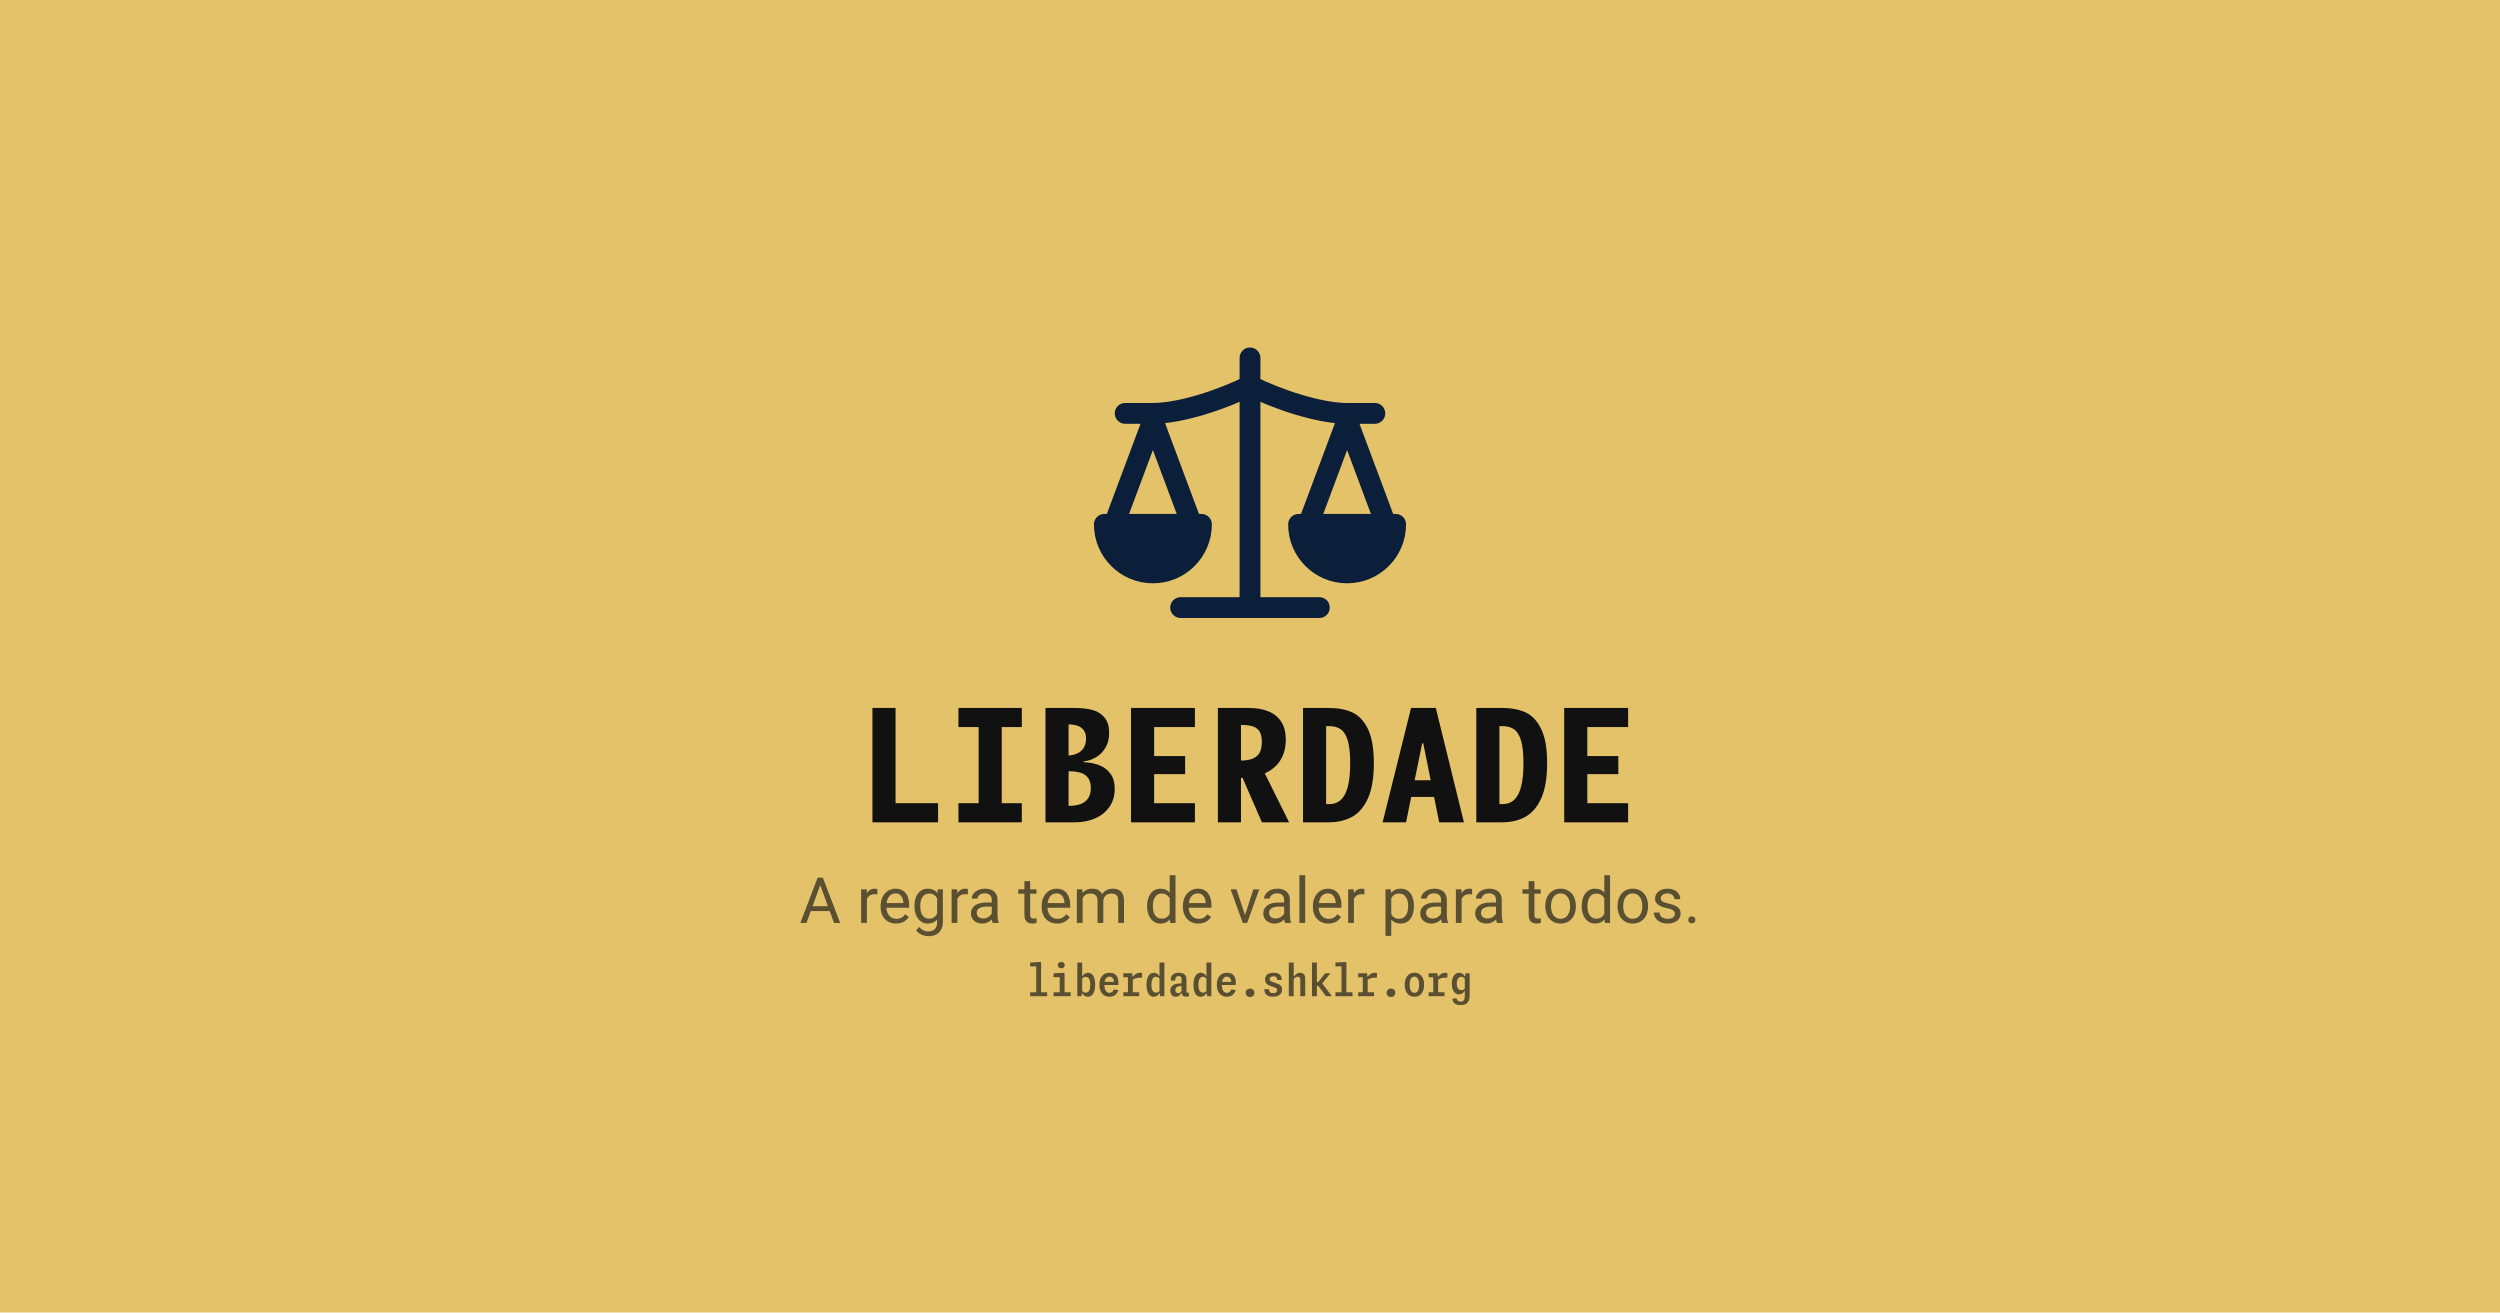
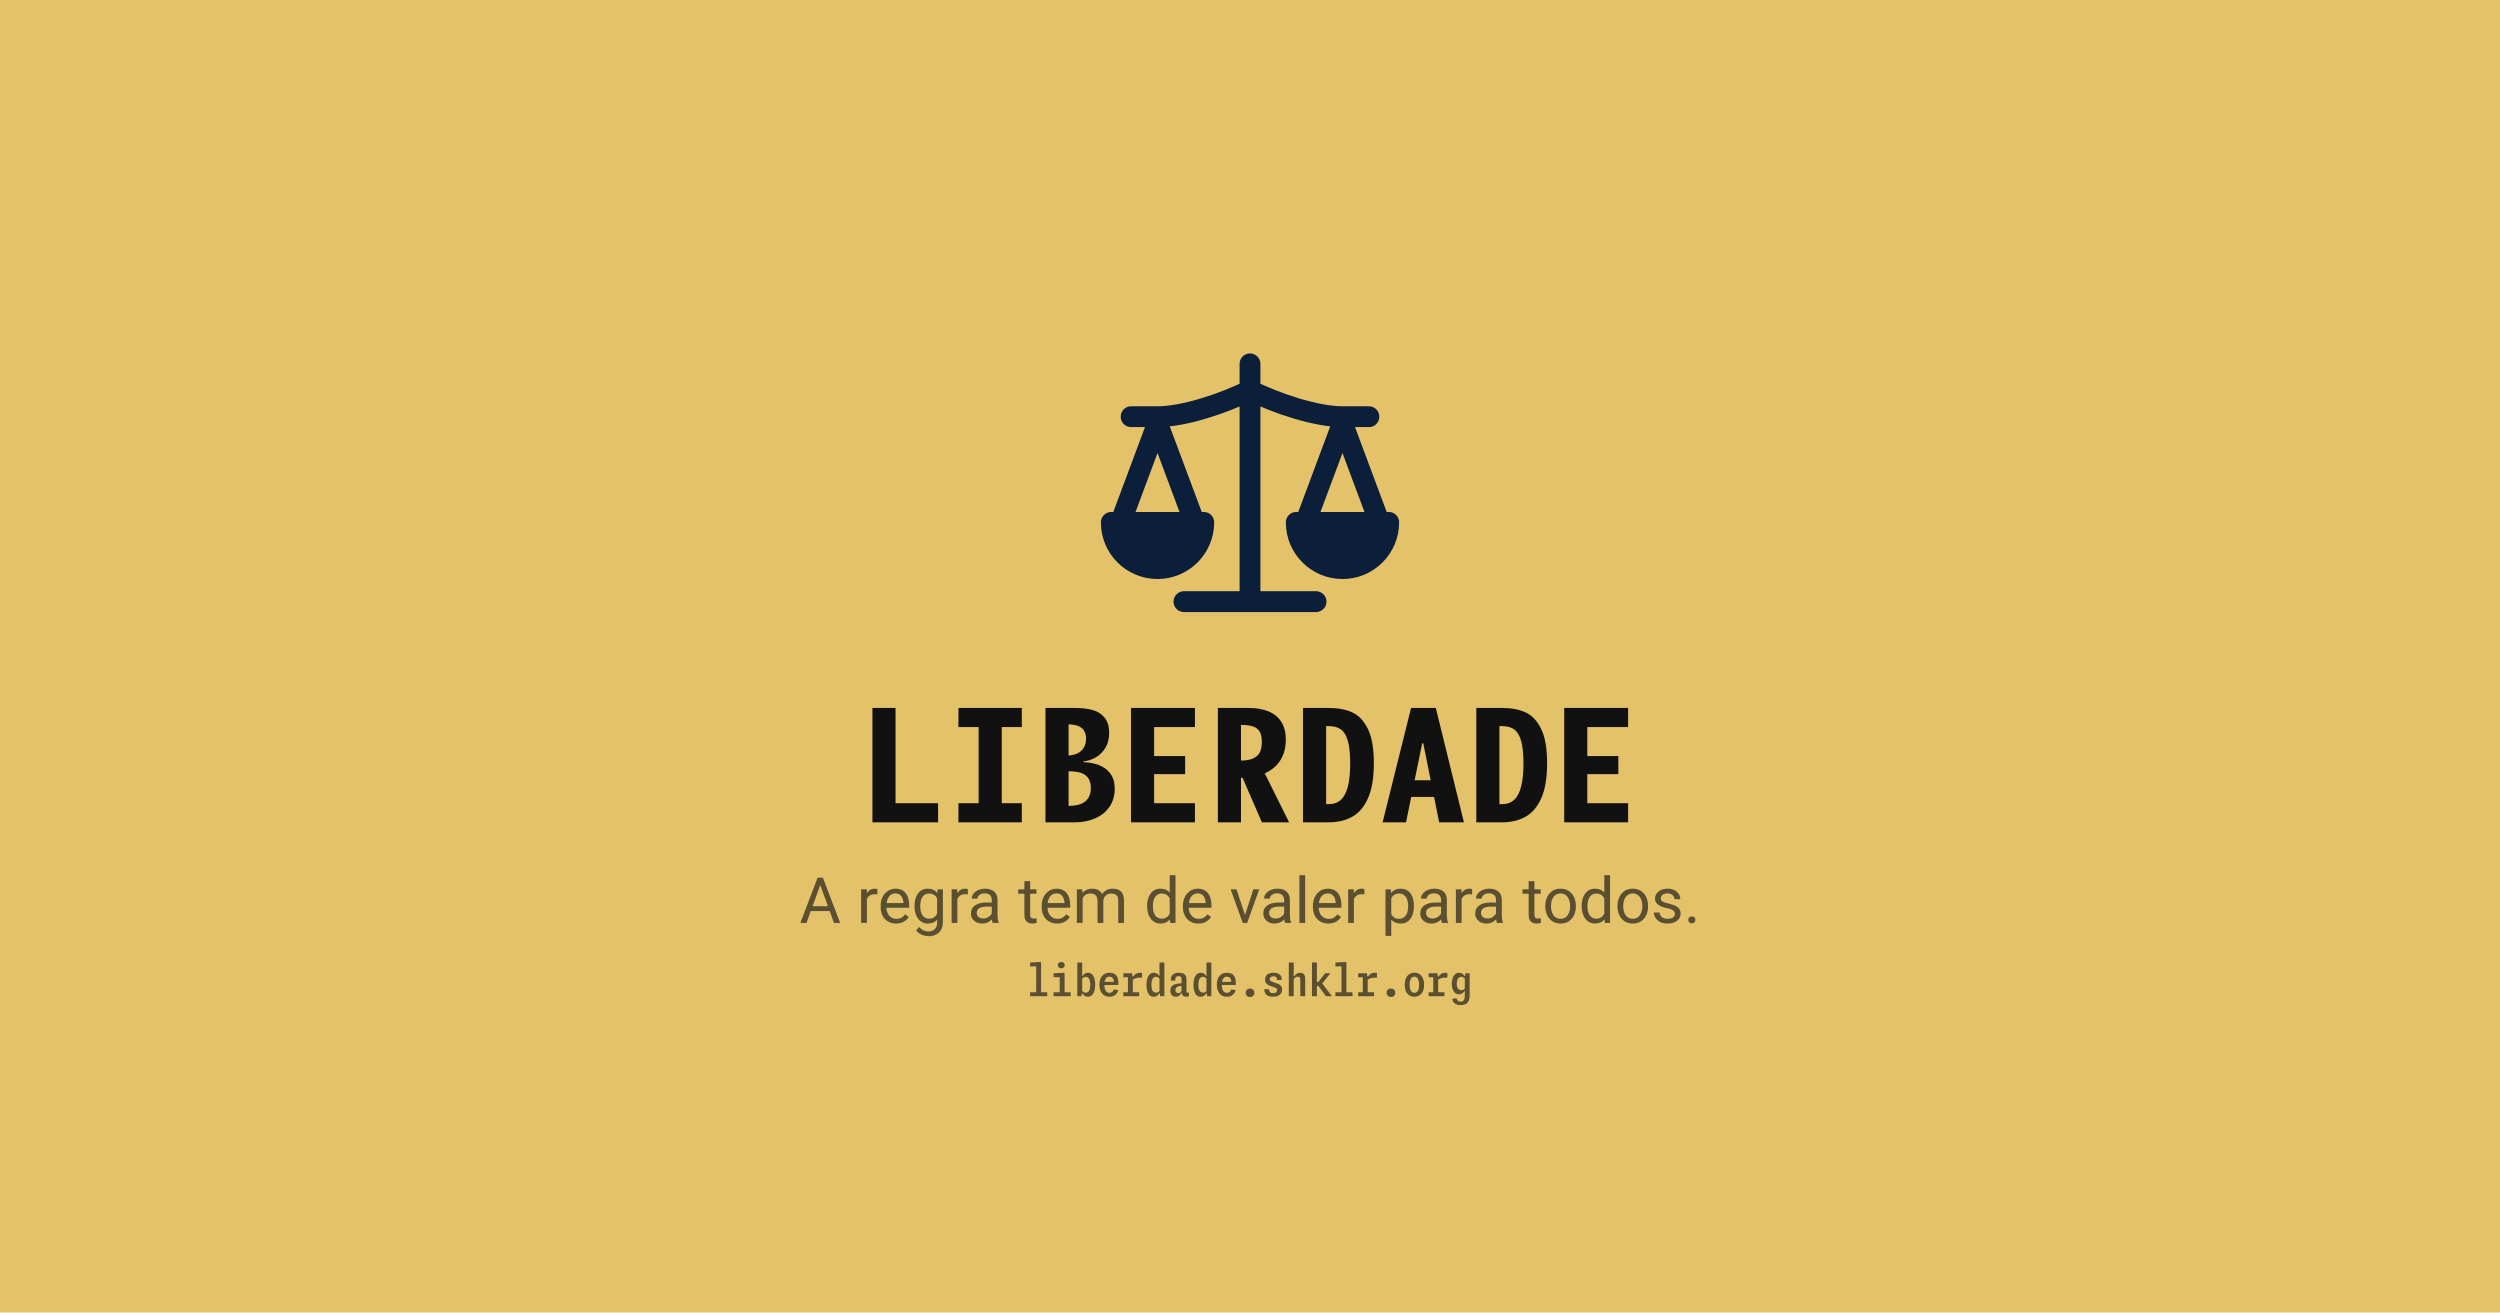
<svg xmlns="http://www.w3.org/2000/svg" width="1200" height="630" viewBox="0 0 1200 630">
  <rect width="1200" height="630" fill="#e3c26a" />
  <g transform="translate(520.100 151.816) scale(6.65833)" fill="none" stroke="none" stroke-width="1.5" stroke-linecap="round" stroke-linejoin="round">
-     <path d="M12 3v18M7 21h10M3 7h2c2 0 5-1 7-2 2 1 5 2 7 2h2M5 7.5 2.2 15M5 7.5 7.8 15M19 7.5 16.2 15M19 7.5 21.8 15" fill="none" stroke="#0b1f3a" />
-     <path d="M1.5 15h7a3.5 3.5 0 0 1-7 0z" fill="#0b1f3a" stroke="#0b1f3a" />
-     <path d="M15.5 15h7a3.5 3.5 0 0 1-7 0z" fill="#0b1f3a" stroke="#0b1f3a" />
+     <path d="M 12 3.429 v 17.143 M 7.238 20.571 h 9.524 M 3.429 7.238 h 1.905 c 1.905 0 4.762 -0.952 6.667 -1.905 1.905 0.952 4.762 1.905 6.667 1.905 h 1.905 M 5.333 7.714 2.667 14.857 M 5.333 7.714 8 14.857 M 18.667 7.714 16 14.857 M 18.667 7.714 21.333 14.857" fill="none" stroke="#0b1f3a" />
+     <path d="M 2 14.857 h 6.667 a 3.333 3.333 0 0 1 -6.667 0 z" fill="#0b1f3a" stroke="#0b1f3a" />
+     <path d="M 15.333 14.857 h 6.667 a 3.333 3.333 0 0 1 -6.667 0 z" fill="#0b1f3a" stroke="#0b1f3a" />
  </g>
  <path fill="#111111" d="M418.768 394.712V339.816H429.86V394.712ZM450.277 394.712H424.521V385.538H450.277Z M469.754 394.712V339.816H480.846V394.712ZM490.471 339.816V348.99H460.053V339.816ZM460.053 385.538H490.471V394.712H460.053Z M501.826 394.712V339.816H512.918V394.712ZM532.395 351.773Q532.395 355.946 530.609 358.917Q528.823 361.887 526.041 363.504Q523.258 365.121 520.062 365.497V365.835Q524.086 365.986 527.451 367.226Q530.816 368.467 532.94 371.287Q535.065 374.107 535.065 378.619Q535.065 383.62 532.564 387.248Q530.064 390.877 525.721 392.794Q521.378 394.712 516.002 394.712H510.437V386.816H512.881Q516.152 386.816 518.521 386.008Q520.89 385.199 522.243 383.282Q523.597 381.364 523.597 378.318Q523.597 375.16 522.281 373.393Q520.965 371.626 518.615 370.911Q516.265 370.197 512.881 370.197H505.474L505.436 362.677H511.715Q514.798 362.677 516.923 361.737Q519.047 360.797 520.175 358.954Q521.303 357.112 521.303 354.442Q521.303 352.262 520.363 350.758Q519.423 349.254 517.524 348.483Q515.626 347.712 512.881 347.712H508.181V339.816H515.776Q520.927 339.816 524.518 340.831Q528.109 341.846 530.252 344.516Q532.395 347.186 532.395 351.773Z M542.886 394.712V339.816H553.978V394.712ZM573.567 394.712H548.413V385.538H573.567ZM568.867 371.588H549.353V362.902H568.867ZM548.413 348.99V339.816H573.567V348.99Z M618.762 394.712H605.715L595.037 370.159L606.054 369.106ZM584.584 394.712V339.816H595.676V394.712ZM605.678 356.134Q605.678 353.089 604.738 351.34Q603.798 349.592 601.673 348.784Q599.549 347.975 595.939 347.975H590.525V339.816H599.323Q604.963 339.816 608.949 341.489Q612.934 343.162 615.059 346.528Q617.183 349.893 617.183 354.969Q617.183 360.646 614.664 364.782Q612.145 368.918 607.182 371.156Q602.218 373.393 595.187 373.393H591.126V365.083H595.375Q599.436 365.083 601.711 363.955Q603.986 362.827 604.832 360.891Q605.678 358.954 605.678 356.134Z M625.455 394.712V339.816H636.547V394.712ZM637.863 348.539H630.531V339.816H637.788Q644.443 339.816 649.106 341.959Q653.768 344.102 656.607 349.93Q659.446 355.758 659.446 366.324Q659.446 376.927 656.607 383.206Q653.768 389.486 648.974 392.099Q644.18 394.712 637.788 394.712H630.531V385.989H637.863Q641.36 385.989 643.616 383.921Q645.872 381.853 646.981 377.51Q648.09 373.167 648.09 366.324Q648.09 359.556 646.981 355.664Q645.872 351.773 643.691 350.156Q641.51 348.539 637.863 348.539Z M690.804 394.712 683.171 356.811H682.645L674.899 394.712H663.657L677.306 339.816H689.187L702.686 394.712ZM671.44 374.521H696.331V382.53H671.44Z M708.626 394.712V339.816H719.718V394.712ZM721.034 348.539H713.702V339.816H720.959Q727.614 339.816 732.277 341.959Q736.939 344.102 739.778 349.93Q742.617 355.758 742.617 366.324Q742.617 376.927 739.778 383.206Q736.939 389.486 732.145 392.099Q727.351 394.712 720.959 394.712H713.702V385.989H721.034Q724.531 385.989 726.787 383.921Q729.043 381.853 730.152 377.51Q731.262 373.167 731.262 366.324Q731.262 359.556 730.152 355.664Q729.043 351.773 726.862 350.156Q724.682 348.539 721.034 348.539Z M750.814 394.712V339.816H761.906V394.712ZM781.495 394.712H756.341V385.538H781.495ZM776.795 371.588H757.281V362.902H776.795ZM756.341 348.99V339.816H781.495V348.99Z" />
  <path fill="#5a4f30" d="M394.302 423.21 387.112 443.005H384.173L392.452 421.285H394.347ZM400.329 443.005 393.124 423.21 393.079 421.285H394.973L403.282 443.005ZM399.956 434.964V437.321H387.754V434.964Z M416.111 429.4V443.005H413.351V426.864H416.036ZM421.153 426.775 421.138 429.341Q420.795 429.266 420.489 429.244Q420.183 429.221 419.795 429.221Q418.841 429.221 418.11 429.52Q417.379 429.818 416.872 430.355Q416.364 430.892 416.073 431.63Q415.783 432.369 415.693 433.249L414.917 433.696Q414.917 432.234 415.208 430.952Q415.499 429.669 416.111 428.677Q416.722 427.685 417.67 427.125Q418.617 426.566 419.93 426.566Q420.228 426.566 420.616 426.633Q421.004 426.7 421.153 426.775Z M430.118 443.303Q428.432 443.303 427.067 442.729Q425.702 442.154 424.725 441.11Q423.748 440.066 423.226 438.634Q422.704 437.202 422.704 435.501V434.875Q422.704 432.906 423.286 431.362Q423.868 429.818 424.867 428.744Q425.866 427.67 427.134 427.118Q428.402 426.566 429.76 426.566Q431.49 426.566 432.751 427.163Q434.011 427.759 434.817 428.826Q435.622 429.892 436.01 431.332Q436.398 432.771 436.398 434.472V435.71H424.345V433.458H433.638V433.249Q433.579 432.175 433.198 431.16Q432.818 430.146 431.997 429.49Q431.177 428.833 429.76 428.833Q428.82 428.833 428.029 429.229Q427.239 429.624 426.672 430.4Q426.105 431.175 425.792 432.294Q425.479 433.413 425.479 434.875V435.501Q425.479 436.65 425.799 437.657Q426.12 438.664 426.739 439.424Q427.358 440.185 428.246 440.618Q429.133 441.05 430.267 441.05Q431.729 441.05 432.743 440.454Q433.758 439.857 434.518 438.858L436.189 440.185Q435.667 440.976 434.861 441.692Q434.056 442.408 432.885 442.855Q431.714 443.303 430.118 443.303Z M450.077 426.864H452.583V442.661Q452.583 444.795 451.718 446.301Q450.852 447.808 449.309 448.591Q447.765 449.374 445.751 449.374Q444.915 449.374 443.789 449.113Q442.663 448.852 441.582 448.233Q440.5 447.614 439.769 446.57L441.216 444.929Q442.23 446.152 443.342 446.629Q444.453 447.107 445.542 447.107Q446.855 447.107 447.809 446.614Q448.764 446.122 449.294 445.16Q449.823 444.198 449.823 442.796V430.415ZM438.964 435.113V434.8Q438.964 432.95 439.404 431.436Q439.844 429.922 440.672 428.833Q441.499 427.744 442.678 427.155Q443.856 426.566 445.333 426.566Q446.855 426.566 447.996 427.096Q449.137 427.625 449.935 428.632Q450.733 429.639 451.196 431.056Q451.658 432.473 451.837 434.263V435.636Q451.673 437.411 451.203 438.828Q450.733 440.245 449.935 441.244Q449.137 442.244 447.988 442.773Q446.84 443.303 445.303 443.303Q443.856 443.303 442.685 442.691Q441.514 442.08 440.679 440.976Q439.844 439.872 439.404 438.373Q438.964 436.874 438.964 435.113ZM441.723 434.8V435.113Q441.723 436.322 441.969 437.381Q442.216 438.44 442.73 439.245Q443.245 440.051 444.05 440.506Q444.856 440.961 445.975 440.961Q447.347 440.961 448.242 440.379Q449.137 439.797 449.667 438.843Q450.196 437.888 450.494 436.769V433.174Q450.33 432.354 449.995 431.586Q449.659 430.817 449.13 430.213Q448.6 429.609 447.824 429.251Q447.049 428.893 446.004 428.893Q444.871 428.893 444.058 429.363Q443.245 429.833 442.73 430.646Q442.216 431.459 441.969 432.525Q441.723 433.592 441.723 434.8Z M459.534 429.4V443.005H456.774V426.864H459.46ZM464.576 426.775 464.561 429.341Q464.218 429.266 463.912 429.244Q463.606 429.221 463.219 429.221Q462.264 429.221 461.533 429.52Q460.802 429.818 460.295 430.355Q459.788 430.892 459.497 431.63Q459.206 432.369 459.116 433.249L458.341 433.696Q458.341 432.234 458.632 430.952Q458.923 429.669 459.534 428.677Q460.146 427.685 461.093 427.125Q462.04 426.566 463.353 426.566Q463.651 426.566 464.039 426.633Q464.427 426.7 464.576 426.775Z M476.047 440.245V431.936Q476.047 430.981 475.667 430.273Q475.286 429.564 474.526 429.176Q473.765 428.789 472.646 428.789Q471.602 428.789 470.819 429.147Q470.036 429.505 469.596 430.086Q469.156 430.668 469.156 431.339H466.396Q466.396 430.474 466.843 429.624Q467.291 428.774 468.134 428.08Q468.977 427.386 470.163 426.976Q471.348 426.566 472.81 426.566Q474.57 426.566 475.92 427.163Q477.27 427.759 478.039 428.96Q478.807 430.161 478.807 431.966V439.484Q478.807 440.29 478.949 441.2Q479.09 442.109 479.374 442.766V443.005H476.495Q476.286 442.527 476.167 441.729Q476.047 440.931 476.047 440.245ZM476.525 433.219 476.554 435.158H473.765Q472.587 435.158 471.662 435.345Q470.737 435.531 470.11 435.904Q469.484 436.277 469.156 436.836Q468.827 437.396 468.827 438.142Q468.827 438.902 469.171 439.529Q469.514 440.155 470.207 440.521Q470.901 440.886 471.915 440.886Q473.183 440.886 474.153 440.349Q475.122 439.812 475.697 439.037Q476.271 438.261 476.316 437.53L477.494 438.858Q477.39 439.484 476.927 440.245Q476.465 441.006 475.697 441.699Q474.928 442.393 473.877 442.848Q472.825 443.303 471.512 443.303Q469.872 443.303 468.641 442.661Q467.41 442.02 466.732 440.938Q466.053 439.857 466.053 438.514Q466.053 437.217 466.56 436.225Q467.067 435.233 468.022 434.569Q468.977 433.905 470.319 433.562Q471.662 433.219 473.317 433.219Z M497.483 426.864V428.983H488.757V426.864ZM491.71 422.941H494.47V439.007Q494.47 439.827 494.723 440.245Q494.977 440.663 495.38 440.797Q495.782 440.931 496.245 440.931Q496.588 440.931 496.968 440.864Q497.349 440.797 497.543 440.752L497.558 443.005Q497.229 443.109 496.7 443.206Q496.17 443.303 495.424 443.303Q494.41 443.303 493.56 442.9Q492.71 442.497 492.21 441.55Q491.71 440.603 491.71 438.992Z M507.418 443.303Q505.732 443.303 504.367 442.729Q503.002 442.154 502.025 441.11Q501.048 440.066 500.526 438.634Q500.004 437.202 500.004 435.501V434.875Q500.004 432.906 500.586 431.362Q501.167 429.818 502.167 428.744Q503.166 427.67 504.434 427.118Q505.702 426.566 507.06 426.566Q508.79 426.566 510.051 427.163Q511.311 427.759 512.117 428.826Q512.922 429.892 513.31 431.332Q513.698 432.771 513.698 434.472V435.71H501.645V433.458H510.938V433.249Q510.878 432.175 510.498 431.16Q510.118 430.146 509.297 429.49Q508.477 428.833 507.06 428.833Q506.12 428.833 505.329 429.229Q504.539 429.624 503.972 430.4Q503.405 431.175 503.092 432.294Q502.779 433.413 502.779 434.875V435.501Q502.779 436.65 503.099 437.657Q503.42 438.664 504.039 439.424Q504.658 440.185 505.546 440.618Q506.433 441.05 507.567 441.05Q509.029 441.05 510.043 440.454Q511.057 439.857 511.818 438.858L513.489 440.185Q512.967 440.976 512.161 441.692Q511.356 442.408 510.185 442.855Q509.014 443.303 507.418 443.303Z M519.665 430.071V443.005H516.89V426.864H519.515ZM519.098 434.323 517.815 434.278Q517.83 432.622 518.247 431.213Q518.665 429.803 519.486 428.759Q520.306 427.715 521.529 427.14Q522.752 426.566 524.363 426.566Q525.497 426.566 526.452 426.887Q527.406 427.207 528.108 427.894Q528.809 428.58 529.196 429.654Q529.584 430.728 529.584 432.249V443.005H526.825V432.384Q526.825 431.116 526.4 430.355Q525.974 429.594 525.199 429.244Q524.423 428.893 523.379 428.893Q522.156 428.893 521.335 429.326Q520.515 429.758 520.023 430.519Q519.53 431.28 519.314 432.257Q519.098 433.234 519.098 434.323ZM529.555 432.801 527.705 433.368Q527.72 432.041 528.145 430.817Q528.57 429.594 529.383 428.639Q530.196 427.685 531.389 427.125Q532.583 426.566 534.119 426.566Q535.417 426.566 536.424 426.909Q537.431 427.252 538.124 427.961Q538.818 428.669 539.176 429.773Q539.534 430.877 539.534 432.399V443.005H536.759V432.369Q536.759 431.011 536.334 430.258Q535.909 429.505 535.141 429.199Q534.373 428.893 533.314 428.893Q532.404 428.893 531.703 429.206Q531.001 429.52 530.524 430.064Q530.047 430.608 529.801 431.31Q529.555 432.011 529.555 432.801Z M561.462 439.872V420.092H564.237V443.005H561.701ZM550.602 435.113V434.8Q550.602 432.95 551.057 431.436Q551.512 429.922 552.355 428.833Q553.198 427.744 554.369 427.155Q555.54 426.566 556.987 426.566Q558.508 426.566 559.65 427.096Q560.791 427.625 561.589 428.632Q562.387 429.639 562.849 431.056Q563.312 432.473 563.491 434.263V435.636Q563.327 437.411 562.857 438.828Q562.387 440.245 561.589 441.244Q560.791 442.244 559.642 442.773Q558.493 443.303 556.957 443.303Q555.54 443.303 554.369 442.691Q553.198 442.08 552.355 440.976Q551.512 439.872 551.057 438.373Q550.602 436.874 550.602 435.113ZM553.377 434.8V435.113Q553.377 436.322 553.623 437.381Q553.869 438.44 554.391 439.245Q554.913 440.051 555.719 440.506Q556.524 440.961 557.643 440.961Q559.016 440.961 559.903 440.379Q560.791 439.797 561.328 438.843Q561.865 437.888 562.163 436.769V433.174Q561.984 432.354 561.648 431.586Q561.313 430.817 560.783 430.213Q560.254 429.609 559.485 429.251Q558.717 428.893 557.673 428.893Q556.539 428.893 555.726 429.363Q554.913 429.833 554.391 430.646Q553.869 431.459 553.623 432.525Q553.377 433.592 553.377 434.8Z M575.215 443.303Q573.53 443.303 572.165 442.729Q570.8 442.154 569.823 441.11Q568.846 440.066 568.324 438.634Q567.802 437.202 567.802 435.501V434.875Q567.802 432.906 568.383 431.362Q568.965 429.818 569.965 428.744Q570.964 427.67 572.232 427.118Q573.5 426.566 574.857 426.566Q576.588 426.566 577.848 427.163Q579.109 427.759 579.914 428.826Q580.72 429.892 581.108 431.332Q581.495 432.771 581.495 434.472V435.71H569.443V433.458H578.736V433.249Q578.676 432.175 578.296 431.16Q577.915 430.146 577.095 429.49Q576.275 428.833 574.857 428.833Q573.918 428.833 573.127 429.229Q572.336 429.624 571.77 430.4Q571.203 431.175 570.889 432.294Q570.576 433.413 570.576 434.875V435.501Q570.576 436.65 570.897 437.657Q571.218 438.664 571.837 439.424Q572.456 440.185 573.343 440.618Q574.231 441.05 575.365 441.05Q576.826 441.05 577.841 440.454Q578.855 439.857 579.616 438.858L581.287 440.185Q580.765 440.976 579.959 441.692Q579.154 442.408 577.983 442.855Q576.812 443.303 575.215 443.303Z M597.203 440.513 601.618 426.864H604.438L598.635 443.005H596.785ZM593.519 426.864 598.068 440.588 598.382 443.005H596.532L590.684 426.864Z M616.386 440.245V431.936Q616.386 430.981 616.006 430.273Q615.626 429.564 614.865 429.176Q614.104 428.789 612.985 428.789Q611.941 428.789 611.158 429.147Q610.375 429.505 609.935 430.086Q609.495 430.668 609.495 431.339H606.735Q606.735 430.474 607.183 429.624Q607.63 428.774 608.473 428.08Q609.316 427.386 610.502 426.976Q611.687 426.566 613.149 426.566Q614.91 426.566 616.26 427.163Q617.61 427.759 618.378 428.96Q619.146 430.161 619.146 431.966V439.484Q619.146 440.29 619.288 441.2Q619.429 442.109 619.713 442.766V443.005H616.834Q616.625 442.527 616.506 441.729Q616.386 440.931 616.386 440.245ZM616.864 433.219 616.893 435.158H614.104Q612.926 435.158 612.001 435.345Q611.076 435.531 610.449 435.904Q609.823 436.277 609.495 436.836Q609.166 437.396 609.166 438.142Q609.166 438.902 609.51 439.529Q609.853 440.155 610.546 440.521Q611.24 440.886 612.254 440.886Q613.522 440.886 614.492 440.349Q615.461 439.812 616.036 439.037Q616.61 438.261 616.655 437.53L617.833 438.858Q617.729 439.484 617.266 440.245Q616.804 441.006 616.036 441.699Q615.268 442.393 614.216 442.848Q613.164 443.303 611.852 443.303Q610.211 443.303 608.98 442.661Q607.749 442.02 607.071 440.938Q606.392 439.857 606.392 438.514Q606.392 437.217 606.899 436.225Q607.406 435.233 608.361 434.569Q609.316 433.905 610.658 433.562Q612.001 433.219 613.657 433.219Z M626.485 420.092V443.005H623.711V420.092Z M637.613 443.303Q635.928 443.303 634.563 442.729Q633.198 442.154 632.221 441.11Q631.244 440.066 630.722 438.634Q630.199 437.202 630.199 435.501V434.875Q630.199 432.906 630.781 431.362Q631.363 429.818 632.362 428.744Q633.362 427.67 634.63 427.118Q635.898 426.566 637.255 426.566Q638.986 426.566 640.246 427.163Q641.507 427.759 642.312 428.826Q643.118 429.892 643.505 431.332Q643.893 432.771 643.893 434.472V435.71H631.84V433.458H641.134V433.249Q641.074 432.175 640.694 431.16Q640.313 430.146 639.493 429.49Q638.672 428.833 637.255 428.833Q636.315 428.833 635.525 429.229Q634.734 429.624 634.167 430.4Q633.601 431.175 633.287 432.294Q632.974 433.413 632.974 434.875V435.501Q632.974 436.65 633.295 437.657Q633.615 438.664 634.234 439.424Q634.854 440.185 635.741 440.618Q636.629 441.05 637.762 441.05Q639.224 441.05 640.239 440.454Q641.253 439.857 642.014 438.858L643.684 440.185Q643.162 440.976 642.357 441.692Q641.551 442.408 640.38 442.855Q639.209 443.303 637.613 443.303Z M649.875 429.4V443.005H647.115V426.864H649.8ZM654.917 426.775 654.902 429.341Q654.559 429.266 654.253 429.244Q653.947 429.221 653.559 429.221Q652.605 429.221 651.874 429.52Q651.143 429.818 650.636 430.355Q650.129 430.892 649.838 431.63Q649.547 432.369 649.457 433.249L648.682 433.696Q648.682 432.234 648.972 430.952Q649.263 429.669 649.875 428.677Q650.487 427.685 651.434 427.125Q652.381 426.566 653.694 426.566Q653.992 426.566 654.38 426.633Q654.768 426.7 654.917 426.775Z M667.805 429.967V449.21H665.031V426.864H667.567ZM678.68 434.8V435.113Q678.68 436.874 678.262 438.373Q677.844 439.872 677.046 440.976Q676.248 442.08 675.085 442.691Q673.921 443.303 672.415 443.303Q670.878 443.303 669.7 442.796Q668.521 442.288 667.701 441.319Q666.88 440.349 666.396 438.992Q665.911 437.634 665.732 435.934V434.263Q665.911 432.473 666.403 431.056Q666.895 429.639 667.708 428.632Q668.521 427.625 669.685 427.096Q670.848 426.566 672.37 426.566Q673.891 426.566 675.07 427.155Q676.248 427.744 677.054 428.833Q677.859 429.922 678.269 431.436Q678.68 432.95 678.68 434.8ZM675.905 435.113V434.8Q675.905 433.592 675.652 432.525Q675.398 431.459 674.868 430.646Q674.339 429.833 673.518 429.363Q672.698 428.893 671.564 428.893Q670.52 428.893 669.752 429.251Q668.984 429.609 668.447 430.213Q667.91 430.817 667.574 431.586Q667.238 432.354 667.074 433.174V437.038Q667.373 438.082 667.91 438.999Q668.447 439.917 669.342 440.476Q670.237 441.035 671.594 441.035Q672.713 441.035 673.526 440.566Q674.339 440.096 674.868 439.275Q675.398 438.455 675.652 437.388Q675.905 436.322 675.905 435.113Z M691.717 440.245V431.936Q691.717 430.981 691.337 430.273Q690.956 429.564 690.196 429.176Q689.435 428.789 688.316 428.789Q687.272 428.789 686.489 429.147Q685.706 429.505 685.266 430.086Q684.825 430.668 684.825 431.339H682.066Q682.066 430.474 682.513 429.624Q682.961 428.774 683.804 428.08Q684.646 427.386 685.832 426.976Q687.018 426.566 688.48 426.566Q690.24 426.566 691.59 427.163Q692.94 427.759 693.709 428.96Q694.477 430.161 694.477 431.966V439.484Q694.477 440.29 694.618 441.2Q694.76 442.109 695.044 442.766V443.005H692.165Q691.956 442.527 691.836 441.729Q691.717 440.931 691.717 440.245ZM692.194 433.219 692.224 435.158H689.435Q688.256 435.158 687.332 435.345Q686.407 435.531 685.78 435.904Q685.154 436.277 684.825 436.836Q684.497 437.396 684.497 438.142Q684.497 438.902 684.84 439.529Q685.183 440.155 685.877 440.521Q686.571 440.886 687.585 440.886Q688.853 440.886 689.823 440.349Q690.792 439.812 691.367 439.037Q691.941 438.261 691.986 437.53L693.164 438.858Q693.06 439.484 692.597 440.245Q692.135 441.006 691.367 441.699Q690.598 442.393 689.547 442.848Q688.495 443.303 687.182 443.303Q685.541 443.303 684.311 442.661Q683.08 442.02 682.401 440.938Q681.723 439.857 681.723 438.514Q681.723 437.217 682.23 436.225Q682.737 435.233 683.692 434.569Q684.646 433.905 685.989 433.562Q687.332 433.219 688.987 433.219Z M701.577 429.4V443.005H698.818V426.864H701.503ZM706.619 426.775 706.604 429.341Q706.261 429.266 705.955 429.244Q705.65 429.221 705.262 429.221Q704.307 429.221 703.576 429.52Q702.845 429.818 702.338 430.355Q701.831 430.892 701.54 431.63Q701.249 432.369 701.16 433.249L700.384 433.696Q700.384 432.234 700.675 430.952Q700.966 429.669 701.577 428.677Q702.189 427.685 703.136 427.125Q704.083 426.566 705.396 426.566Q705.694 426.566 706.082 426.633Q706.47 426.7 706.619 426.775Z M718.09 440.245V431.936Q718.09 430.981 717.71 430.273Q717.33 429.564 716.569 429.176Q715.808 428.789 714.689 428.789Q713.645 428.789 712.862 429.147Q712.079 429.505 711.639 430.086Q711.199 430.668 711.199 431.339H708.439Q708.439 430.474 708.887 429.624Q709.334 428.774 710.177 428.08Q711.02 427.386 712.206 426.976Q713.392 426.566 714.853 426.566Q716.614 426.566 717.964 427.163Q719.314 427.759 720.082 428.96Q720.85 430.161 720.85 431.966V439.484Q720.85 440.29 720.992 441.2Q721.133 442.109 721.417 442.766V443.005H718.538Q718.329 442.527 718.21 441.729Q718.09 440.931 718.09 440.245ZM718.568 433.219 718.598 435.158H715.808Q714.63 435.158 713.705 435.345Q712.78 435.531 712.153 435.904Q711.527 436.277 711.199 436.836Q710.871 437.396 710.871 438.142Q710.871 438.902 711.214 439.529Q711.557 440.155 712.25 440.521Q712.944 440.886 713.958 440.886Q715.226 440.886 716.196 440.349Q717.166 439.812 717.74 439.037Q718.314 438.261 718.359 437.53L719.537 438.858Q719.433 439.484 718.97 440.245Q718.508 441.006 717.74 441.699Q716.972 442.393 715.92 442.848Q714.868 443.303 713.556 443.303Q711.915 443.303 710.684 442.661Q709.453 442.02 708.775 440.938Q708.096 439.857 708.096 438.514Q708.096 437.217 708.603 436.225Q709.11 435.233 710.065 434.569Q711.02 433.905 712.362 433.562Q713.705 433.219 715.361 433.219Z M739.526 426.864V428.983H730.8V426.864ZM733.753 422.941H736.513V439.007Q736.513 439.827 736.766 440.245Q737.02 440.663 737.423 440.797Q737.826 440.931 738.288 440.931Q738.631 440.931 739.011 440.864Q739.392 440.797 739.586 440.752L739.601 443.005Q739.272 443.109 738.743 443.206Q738.213 443.303 737.468 443.303Q736.453 443.303 735.603 442.9Q734.753 442.497 734.253 441.55Q733.753 440.603 733.753 438.992Z M741.734 435.113V434.77Q741.734 433.025 742.241 431.526Q742.748 430.027 743.703 428.915Q744.658 427.804 746.015 427.185Q747.372 426.566 749.058 426.566Q750.759 426.566 752.123 427.185Q753.488 427.804 754.451 428.915Q755.413 430.027 755.92 431.526Q756.427 433.025 756.427 434.77V435.113Q756.427 436.859 755.92 438.35Q755.413 439.842 754.451 440.953Q753.488 442.065 752.138 442.684Q750.788 443.303 749.088 443.303Q747.387 443.303 746.03 442.684Q744.672 442.065 743.71 440.953Q742.748 439.842 742.241 438.35Q741.734 436.859 741.734 435.113ZM744.493 434.77V435.113Q744.493 436.322 744.777 437.388Q745.06 438.455 745.635 439.275Q746.209 440.096 747.074 440.566Q747.939 441.035 749.088 441.035Q750.222 441.035 751.079 440.566Q751.937 440.096 752.504 439.275Q753.071 438.455 753.362 437.388Q753.652 436.322 753.652 435.113V434.77Q753.652 433.577 753.362 432.51Q753.071 431.444 752.496 430.616Q751.922 429.788 751.064 429.311Q750.207 428.833 749.058 428.833Q747.924 428.833 747.067 429.311Q746.209 429.788 745.635 430.616Q745.06 431.444 744.777 432.51Q744.493 433.577 744.493 434.77Z M770.061 439.872V420.092H772.836V443.005H770.3ZM759.202 435.113V434.8Q759.202 432.95 759.657 431.436Q760.112 429.922 760.954 428.833Q761.797 427.744 762.968 427.155Q764.139 426.566 765.586 426.566Q767.108 426.566 768.249 427.096Q769.39 427.625 770.188 428.632Q770.986 429.639 771.448 431.056Q771.911 432.473 772.09 434.263V435.636Q771.926 437.411 771.456 438.828Q770.986 440.245 770.188 441.244Q769.39 442.244 768.241 442.773Q767.093 443.303 765.556 443.303Q764.139 443.303 762.968 442.691Q761.797 442.08 760.954 440.976Q760.112 439.872 759.657 438.373Q759.202 436.874 759.202 435.113ZM761.976 434.8V435.113Q761.976 436.322 762.222 437.381Q762.468 438.44 762.991 439.245Q763.513 440.051 764.318 440.506Q765.124 440.961 766.242 440.961Q767.615 440.961 768.502 440.379Q769.39 439.797 769.927 438.843Q770.464 437.888 770.762 436.769V433.174Q770.583 432.354 770.248 431.586Q769.912 430.817 769.382 430.213Q768.853 429.609 768.085 429.251Q767.316 428.893 766.272 428.893Q765.139 428.893 764.326 429.363Q763.513 429.833 762.991 430.646Q762.468 431.459 762.222 432.525Q761.976 433.592 761.976 434.8Z M776.386 435.113V434.77Q776.386 433.025 776.893 431.526Q777.4 430.027 778.355 428.915Q779.31 427.804 780.667 427.185Q782.025 426.566 783.71 426.566Q785.411 426.566 786.776 427.185Q788.141 427.804 789.103 428.915Q790.065 430.027 790.572 431.526Q791.079 433.025 791.079 434.77V435.113Q791.079 436.859 790.572 438.35Q790.065 439.842 789.103 440.953Q788.141 442.065 786.791 442.684Q785.441 443.303 783.74 443.303Q782.04 443.303 780.682 442.684Q779.325 442.065 778.362 440.953Q777.4 439.842 776.893 438.35Q776.386 436.859 776.386 435.113ZM779.146 434.77V435.113Q779.146 436.322 779.429 437.388Q779.712 438.455 780.287 439.275Q780.861 440.096 781.726 440.566Q782.591 441.035 783.74 441.035Q784.874 441.035 785.731 440.566Q786.589 440.096 787.156 439.275Q787.723 438.455 788.014 437.388Q788.305 436.322 788.305 435.113V434.77Q788.305 433.577 788.014 432.51Q787.723 431.444 787.149 430.616Q786.574 429.788 785.717 429.311Q784.859 428.833 783.71 428.833Q782.577 428.833 781.719 429.311Q780.861 429.788 780.287 430.616Q779.712 431.444 779.429 432.51Q779.146 433.577 779.146 434.77Z M803.938 438.723Q803.938 438.127 803.677 437.612Q803.416 437.097 802.618 436.672Q801.819 436.247 800.223 435.934Q798.881 435.65 797.799 435.263Q796.718 434.875 795.965 434.323Q795.211 433.771 794.808 433.025Q794.406 432.279 794.406 431.28Q794.406 430.325 794.831 429.475Q795.256 428.625 796.039 427.968Q796.822 427.312 797.926 426.939Q799.03 426.566 800.387 426.566Q802.327 426.566 803.699 427.252Q805.071 427.938 805.802 429.079Q806.533 430.221 806.533 431.608H803.774Q803.774 430.937 803.378 430.303Q802.983 429.669 802.23 429.251Q801.476 428.833 800.387 428.833Q799.239 428.833 798.53 429.184Q797.822 429.534 797.501 430.071Q797.18 430.608 797.18 431.205Q797.18 431.653 797.337 432.003Q797.494 432.354 797.896 432.645Q798.299 432.936 799.03 433.189Q799.761 433.443 800.895 433.696Q802.879 434.144 804.161 434.77Q805.444 435.397 806.071 436.307Q806.697 437.217 806.697 438.514Q806.697 439.574 806.257 440.454Q805.817 441.334 804.989 441.968Q804.161 442.602 803.02 442.952Q801.879 443.303 800.462 443.303Q798.329 443.303 796.852 442.542Q795.375 441.781 794.615 440.573Q793.854 439.365 793.854 438.022H796.628Q796.688 439.156 797.285 439.82Q797.881 440.484 798.747 440.759Q799.612 441.035 800.462 441.035Q801.596 441.035 802.364 440.737Q803.132 440.439 803.535 439.917Q803.938 439.395 803.938 438.723Z M810.352 441.543Q810.352 440.842 810.792 440.357Q811.232 439.872 812.067 439.872Q812.903 439.872 813.343 440.357Q813.783 440.842 813.783 441.543Q813.783 442.229 813.343 442.706Q812.903 443.184 812.067 443.184Q811.232 443.184 810.792 442.706Q810.352 442.229 810.352 441.543Z" />
  <path fill="#5a4f30" d="M494.462 476.281H502.647V478.184H494.462ZM497.37 478.184 497.38 463.231 497.856 463.887H494.462V462.004L499.432 461.75L499.728 462.036L499.717 478.184Z M508.653 478.184V468.402L509.129 469.058H505.734V467.175L510.705 466.922L511.001 467.207V478.184ZM505.734 476.281H513.909V478.184H505.734ZM507.765 463.263Q507.765 462.565 508.22 462.158Q508.674 461.75 509.415 461.75Q510.155 461.75 510.61 462.158Q511.064 462.565 511.064 463.263Q511.064 463.961 510.61 464.373Q510.155 464.785 509.415 464.785Q508.928 464.785 508.553 464.6Q508.177 464.415 507.971 464.066Q507.765 463.717 507.765 463.263Z M519.355 476.196 519.122 478.184H517.103V462.004H519.45V476.196ZM522.157 478.438Q521.322 478.438 520.645 478.025Q519.968 477.613 519.609 476.873H519.07V475.202Q519.619 475.91 520.116 476.201Q520.613 476.492 521.132 476.492Q521.83 476.492 522.311 476.106Q522.792 475.72 523.051 474.869Q523.31 474.017 523.31 472.664Q523.31 471.321 523.051 470.491Q522.792 469.661 522.311 469.28Q521.83 468.899 521.111 468.899Q520.582 468.899 520.106 469.174Q519.63 469.449 519.07 470.136V468.497H519.609Q520.042 467.746 520.709 467.334Q521.375 466.922 522.21 466.922Q523.405 466.922 524.183 467.672Q524.96 468.423 525.325 469.713Q525.689 471.004 525.689 472.653Q525.689 474.345 525.309 475.646Q524.928 476.947 524.13 477.692Q523.331 478.438 522.157 478.438Z M532.616 466.922Q533.938 466.922 534.884 467.445Q535.831 467.969 536.328 469.042Q536.825 470.115 536.825 471.723V472.801H529.581V471.3H535.154L534.625 471.754V471.226Q534.625 469.999 534.012 469.396Q533.399 468.793 532.51 468.793Q531.4 468.793 530.755 469.756Q530.11 470.718 530.11 472.653Q530.11 474.536 530.734 475.546Q531.358 476.555 532.553 476.555Q533.261 476.555 533.806 476.164Q534.35 475.773 534.594 474.927L536.793 475.234Q536.487 476.355 535.841 477.068Q535.196 477.782 534.366 478.11Q533.536 478.438 532.574 478.438Q531.104 478.438 530.02 477.761Q528.936 477.084 528.333 475.783Q527.73 474.483 527.73 472.643Q527.73 470.782 528.349 469.497Q528.968 468.212 530.068 467.567Q531.167 466.922 532.616 466.922Z M543.646 469.1H543.762V478.163H541.414V468.603L541.89 469.079H539.194V467.175H543.434ZM543.318 470.581V468.698H543.889Q544.661 467.768 545.396 467.345Q546.131 466.922 547.273 466.922Q547.791 466.922 548.204 467.027V469.238Q546.988 469.238 546.221 469.327Q545.454 469.417 544.767 469.703Q544.079 469.988 543.318 470.581ZM539.194 476.281H546.808V478.184H539.194Z M556.547 462.004H558.895V478.184H556.875L556.653 476.196H556.547ZM553.861 466.932Q554.686 466.932 555.368 467.345Q556.05 467.757 556.41 468.497H556.928V470.168Q556.389 469.46 555.897 469.164Q555.405 468.867 554.876 468.867Q554.179 468.867 553.697 469.259Q553.216 469.65 552.952 470.501Q552.687 471.353 552.687 472.696Q552.687 474.049 552.952 474.874Q553.216 475.699 553.703 476.085Q554.189 476.471 554.898 476.471Q555.426 476.471 555.908 476.196Q556.389 475.921 556.928 475.234V476.862H556.41Q555.976 477.613 555.305 478.031Q554.633 478.448 553.798 478.448Q552.592 478.448 551.815 477.692Q551.038 476.936 550.673 475.646Q550.308 474.356 550.308 472.706Q550.308 471.025 550.694 469.724Q551.08 468.423 551.878 467.678Q552.677 466.932 553.861 466.932Z M569.502 470.126V475.667Q569.502 476.058 569.602 476.249Q569.703 476.439 569.951 476.492Q570.2 476.545 570.676 476.471V478.184Q569.935 478.406 569.216 478.406Q568.455 478.406 568.032 478.136Q567.609 477.867 567.44 477.417Q567.27 476.968 567.27 476.312L567.154 476.164V470.337Q567.154 469.661 567.032 469.269Q566.911 468.878 566.62 468.714Q566.329 468.55 565.758 468.55Q565.261 468.561 564.907 468.709Q564.553 468.857 564.346 469.222Q564.14 469.587 564.14 470.21L564.13 470.686H562.004V470.115Q562.004 468.635 562.961 467.778Q563.918 466.922 565.864 466.922Q566.964 466.922 567.767 467.218Q568.571 467.514 569.036 468.222Q569.502 468.931 569.502 470.126ZM567.091 473.277Q566.192 473.277 565.552 473.468Q564.912 473.658 564.542 474.076Q564.172 474.493 564.172 475.191Q564.172 475.91 564.547 476.307Q564.923 476.704 565.557 476.704Q566.149 476.704 566.541 476.381Q566.932 476.058 567.45 475.435L567.471 476.725H567.069Q566.583 477.296 566.329 477.613Q566.075 477.93 565.547 478.184Q565.018 478.438 564.309 478.438Q563.537 478.438 562.961 478.084Q562.385 477.729 562.067 477.074Q561.75 476.418 561.75 475.519Q561.75 474.028 562.602 473.256Q563.453 472.484 564.685 472.246Q565.917 472.008 567.524 471.998L568.317 473.425Q567.905 473.362 567.625 473.32Q567.344 473.277 567.091 473.277Z M579.093 462.004H581.441V478.184H579.421L579.199 476.196H579.093ZM576.407 466.932Q577.232 466.932 577.914 467.345Q578.596 467.757 578.956 468.497H579.474V470.168Q578.935 469.46 578.443 469.164Q577.951 468.867 577.422 468.867Q576.724 468.867 576.243 469.259Q575.762 469.65 575.498 470.501Q575.233 471.353 575.233 472.696Q575.233 474.049 575.498 474.874Q575.762 475.699 576.249 476.085Q576.735 476.471 577.444 476.471Q577.972 476.471 578.453 476.196Q578.935 475.921 579.474 475.234V476.862H578.956Q578.522 477.613 577.851 478.031Q577.179 478.448 576.344 478.448Q575.138 478.448 574.361 477.692Q573.584 476.936 573.219 475.646Q572.854 474.356 572.854 472.706Q572.854 471.025 573.24 469.724Q573.626 468.423 574.424 467.678Q575.223 466.932 576.407 466.932Z M588.981 466.922Q590.303 466.922 591.249 467.445Q592.196 467.969 592.693 469.042Q593.19 470.115 593.19 471.723V472.801H585.946V471.3H591.519L590.99 471.754V471.226Q590.99 469.999 590.377 469.396Q589.763 468.793 588.875 468.793Q587.765 468.793 587.12 469.756Q586.475 470.718 586.475 472.653Q586.475 474.536 587.099 475.546Q587.722 476.555 588.917 476.555Q589.626 476.555 590.171 476.164Q590.715 475.773 590.958 474.927L593.158 475.234Q592.851 476.355 592.206 477.068Q591.561 477.782 590.731 478.11Q589.901 478.438 588.939 478.438Q587.469 478.438 586.385 477.761Q585.301 477.084 584.698 475.783Q584.095 474.483 584.095 472.643Q584.095 470.782 584.714 469.497Q585.332 468.212 586.432 467.567Q587.532 466.922 588.981 466.922Z M597.917 476.534Q597.917 475.9 598.197 475.445Q598.477 474.99 598.953 474.747Q599.429 474.504 600.011 474.504Q600.592 474.504 601.068 474.747Q601.544 474.99 601.824 475.45Q602.104 475.91 602.104 476.534Q602.104 477.148 601.824 477.613Q601.544 478.078 601.068 478.327Q600.592 478.575 600.011 478.575Q599.429 478.575 598.953 478.327Q598.477 478.078 598.197 477.613Q597.917 477.148 597.917 476.534Z M615.154 470.401H613.007Q613.06 469.481 612.595 469.052Q612.13 468.624 611.305 468.624Q610.48 468.624 609.983 468.973Q609.486 469.322 609.486 469.988Q609.486 470.38 609.687 470.649Q609.888 470.919 610.279 471.115Q610.67 471.31 611.506 471.585Q611.802 471.68 612.077 471.776Q613.272 472.146 613.927 472.484Q614.583 472.822 614.99 473.404Q615.397 473.986 615.397 474.937Q615.397 476.006 614.89 476.793Q614.382 477.581 613.43 478.004Q612.479 478.427 611.125 478.427Q609.835 478.427 608.941 478.121Q608.048 477.814 607.492 477.031Q606.937 476.249 606.779 474.853L609.031 474.737Q609.147 475.657 609.491 476.08Q609.835 476.503 610.221 476.598Q610.607 476.693 611.273 476.693Q611.844 476.693 612.251 476.481Q612.658 476.27 612.849 475.926Q613.039 475.583 613.039 475.212Q613.039 474.779 612.775 474.514Q612.51 474.25 612.029 474.044Q611.548 473.838 610.427 473.478Q609.38 473.161 608.698 472.764Q608.016 472.368 607.619 471.754Q607.223 471.141 607.223 470.21Q607.223 468.656 608.275 467.783Q609.327 466.911 611.347 466.911Q612.563 466.911 613.462 467.281Q614.361 467.651 614.826 468.423Q615.291 469.195 615.154 470.401Z M618.623 478.184V462.004H620.97V478.184ZM624.143 478.184V470.38Q624.143 469.798 623.984 469.449Q623.825 469.1 623.556 468.957Q623.286 468.815 622.916 468.815Q622.186 468.815 621.615 469.28Q621.044 469.745 620.621 470.549V468.614H621.224Q621.541 468.138 621.948 467.768Q622.356 467.398 622.911 467.16Q623.466 466.922 624.153 466.922Q624.872 466.922 625.396 467.228Q625.919 467.535 626.205 468.169Q626.49 468.804 626.49 469.777V478.184Z M629.758 478.184V462.004H632.106V478.184ZM633.777 471.363 632.349 471.924 636.04 467.175H638.599L634.728 471.987V472.125L639.328 478.184H636.441L632.518 472.801L633.724 473.245H631.598V471.363Z M641.01 476.281H649.195V478.184H641.01ZM643.918 478.184 643.929 463.231 644.404 463.887H641.01V462.004L645.98 461.75L646.276 462.036L646.266 478.184Z M656.375 469.1H656.492V478.163H654.144V468.603L654.62 469.079H651.923V467.175H656.164ZM656.048 470.581V468.698H656.619Q657.391 467.768 658.125 467.345Q658.86 466.922 660.003 466.922Q660.521 466.922 660.933 467.027V469.238Q659.717 469.238 658.95 469.327Q658.184 469.417 657.496 469.703Q656.809 469.988 656.048 470.581ZM651.923 476.281H659.537V478.184H651.923Z M665.554 476.534Q665.554 475.9 665.835 475.445Q666.115 474.99 666.591 474.747Q667.067 474.504 667.648 474.504Q668.23 474.504 668.706 474.747Q669.182 474.99 669.462 475.45Q669.742 475.91 669.742 476.534Q669.742 477.148 669.462 477.613Q669.182 478.078 668.706 478.327Q668.23 478.575 667.648 478.575Q667.067 478.575 666.591 478.327Q666.115 478.078 665.835 477.613Q665.554 477.148 665.554 476.534Z M678.911 478.438Q677.61 478.438 676.558 477.814Q675.506 477.19 674.887 475.895Q674.268 474.599 674.268 472.696Q674.268 470.792 674.887 469.486Q675.506 468.18 676.558 467.546Q677.61 466.911 678.911 466.911Q680.222 466.911 681.274 467.546Q682.326 468.18 682.945 469.475Q683.564 470.771 683.564 472.696Q683.564 474.61 682.945 475.9Q682.326 477.19 681.274 477.814Q680.222 478.438 678.911 478.438ZM678.911 468.793Q678.213 468.793 677.71 469.185Q677.208 469.576 676.923 470.443Q676.637 471.31 676.637 472.696Q676.637 474.07 676.923 474.932Q677.208 475.794 677.71 476.175Q678.213 476.555 678.911 476.555Q679.619 476.555 680.116 476.175Q680.613 475.794 680.899 474.932Q681.184 474.07 681.184 472.696Q681.184 471.31 680.899 470.443Q680.613 469.576 680.116 469.185Q679.619 468.793 678.911 468.793Z M690.194 469.1H690.311V478.163H687.963V468.603L688.439 469.079H685.742V467.175H689.983ZM689.866 470.581V468.698H690.437Q691.209 467.768 691.944 467.345Q692.679 466.922 693.821 466.922Q694.34 466.922 694.752 467.027V469.238Q693.536 469.238 692.769 469.327Q692.003 469.417 691.315 469.703Q690.628 469.988 689.866 470.581ZM685.742 476.281H693.356V478.184H685.742Z M700.41 466.932Q700.938 466.932 701.42 467.117Q701.901 467.302 702.308 467.657Q702.715 468.011 702.958 468.497H703.476V470.168Q702.937 469.46 702.456 469.164Q701.975 468.867 701.467 468.867Q700.79 468.867 700.293 469.243Q699.796 469.618 699.516 470.343Q699.236 471.067 699.236 472.125Q699.236 473.161 699.505 473.869Q699.775 474.578 700.277 474.943Q700.78 475.308 701.478 475.308Q701.985 475.308 702.461 475.033Q702.937 474.758 703.476 474.07V475.699H702.958Q702.514 476.439 701.837 476.862Q701.16 477.285 700.336 477.285Q699.215 477.285 698.427 476.603Q697.639 475.921 697.248 474.747Q696.856 473.573 696.856 472.125Q696.856 470.644 697.274 469.465Q697.692 468.286 698.496 467.609Q699.299 466.932 700.41 466.932ZM701.129 482.456Q699.817 482.456 698.956 482.07Q698.094 481.684 697.655 481.013Q697.216 480.341 697.1 479.453L699.088 479.104Q699.299 479.992 699.823 480.405Q700.346 480.817 701.129 480.817Q702.038 480.817 702.567 480.188Q703.096 479.559 703.096 477.994V469.1H703.223L703.424 467.175H705.443V477.666Q705.443 479.316 704.962 480.378Q704.481 481.441 703.524 481.949Q702.567 482.456 701.129 482.456Z" />
</svg>
